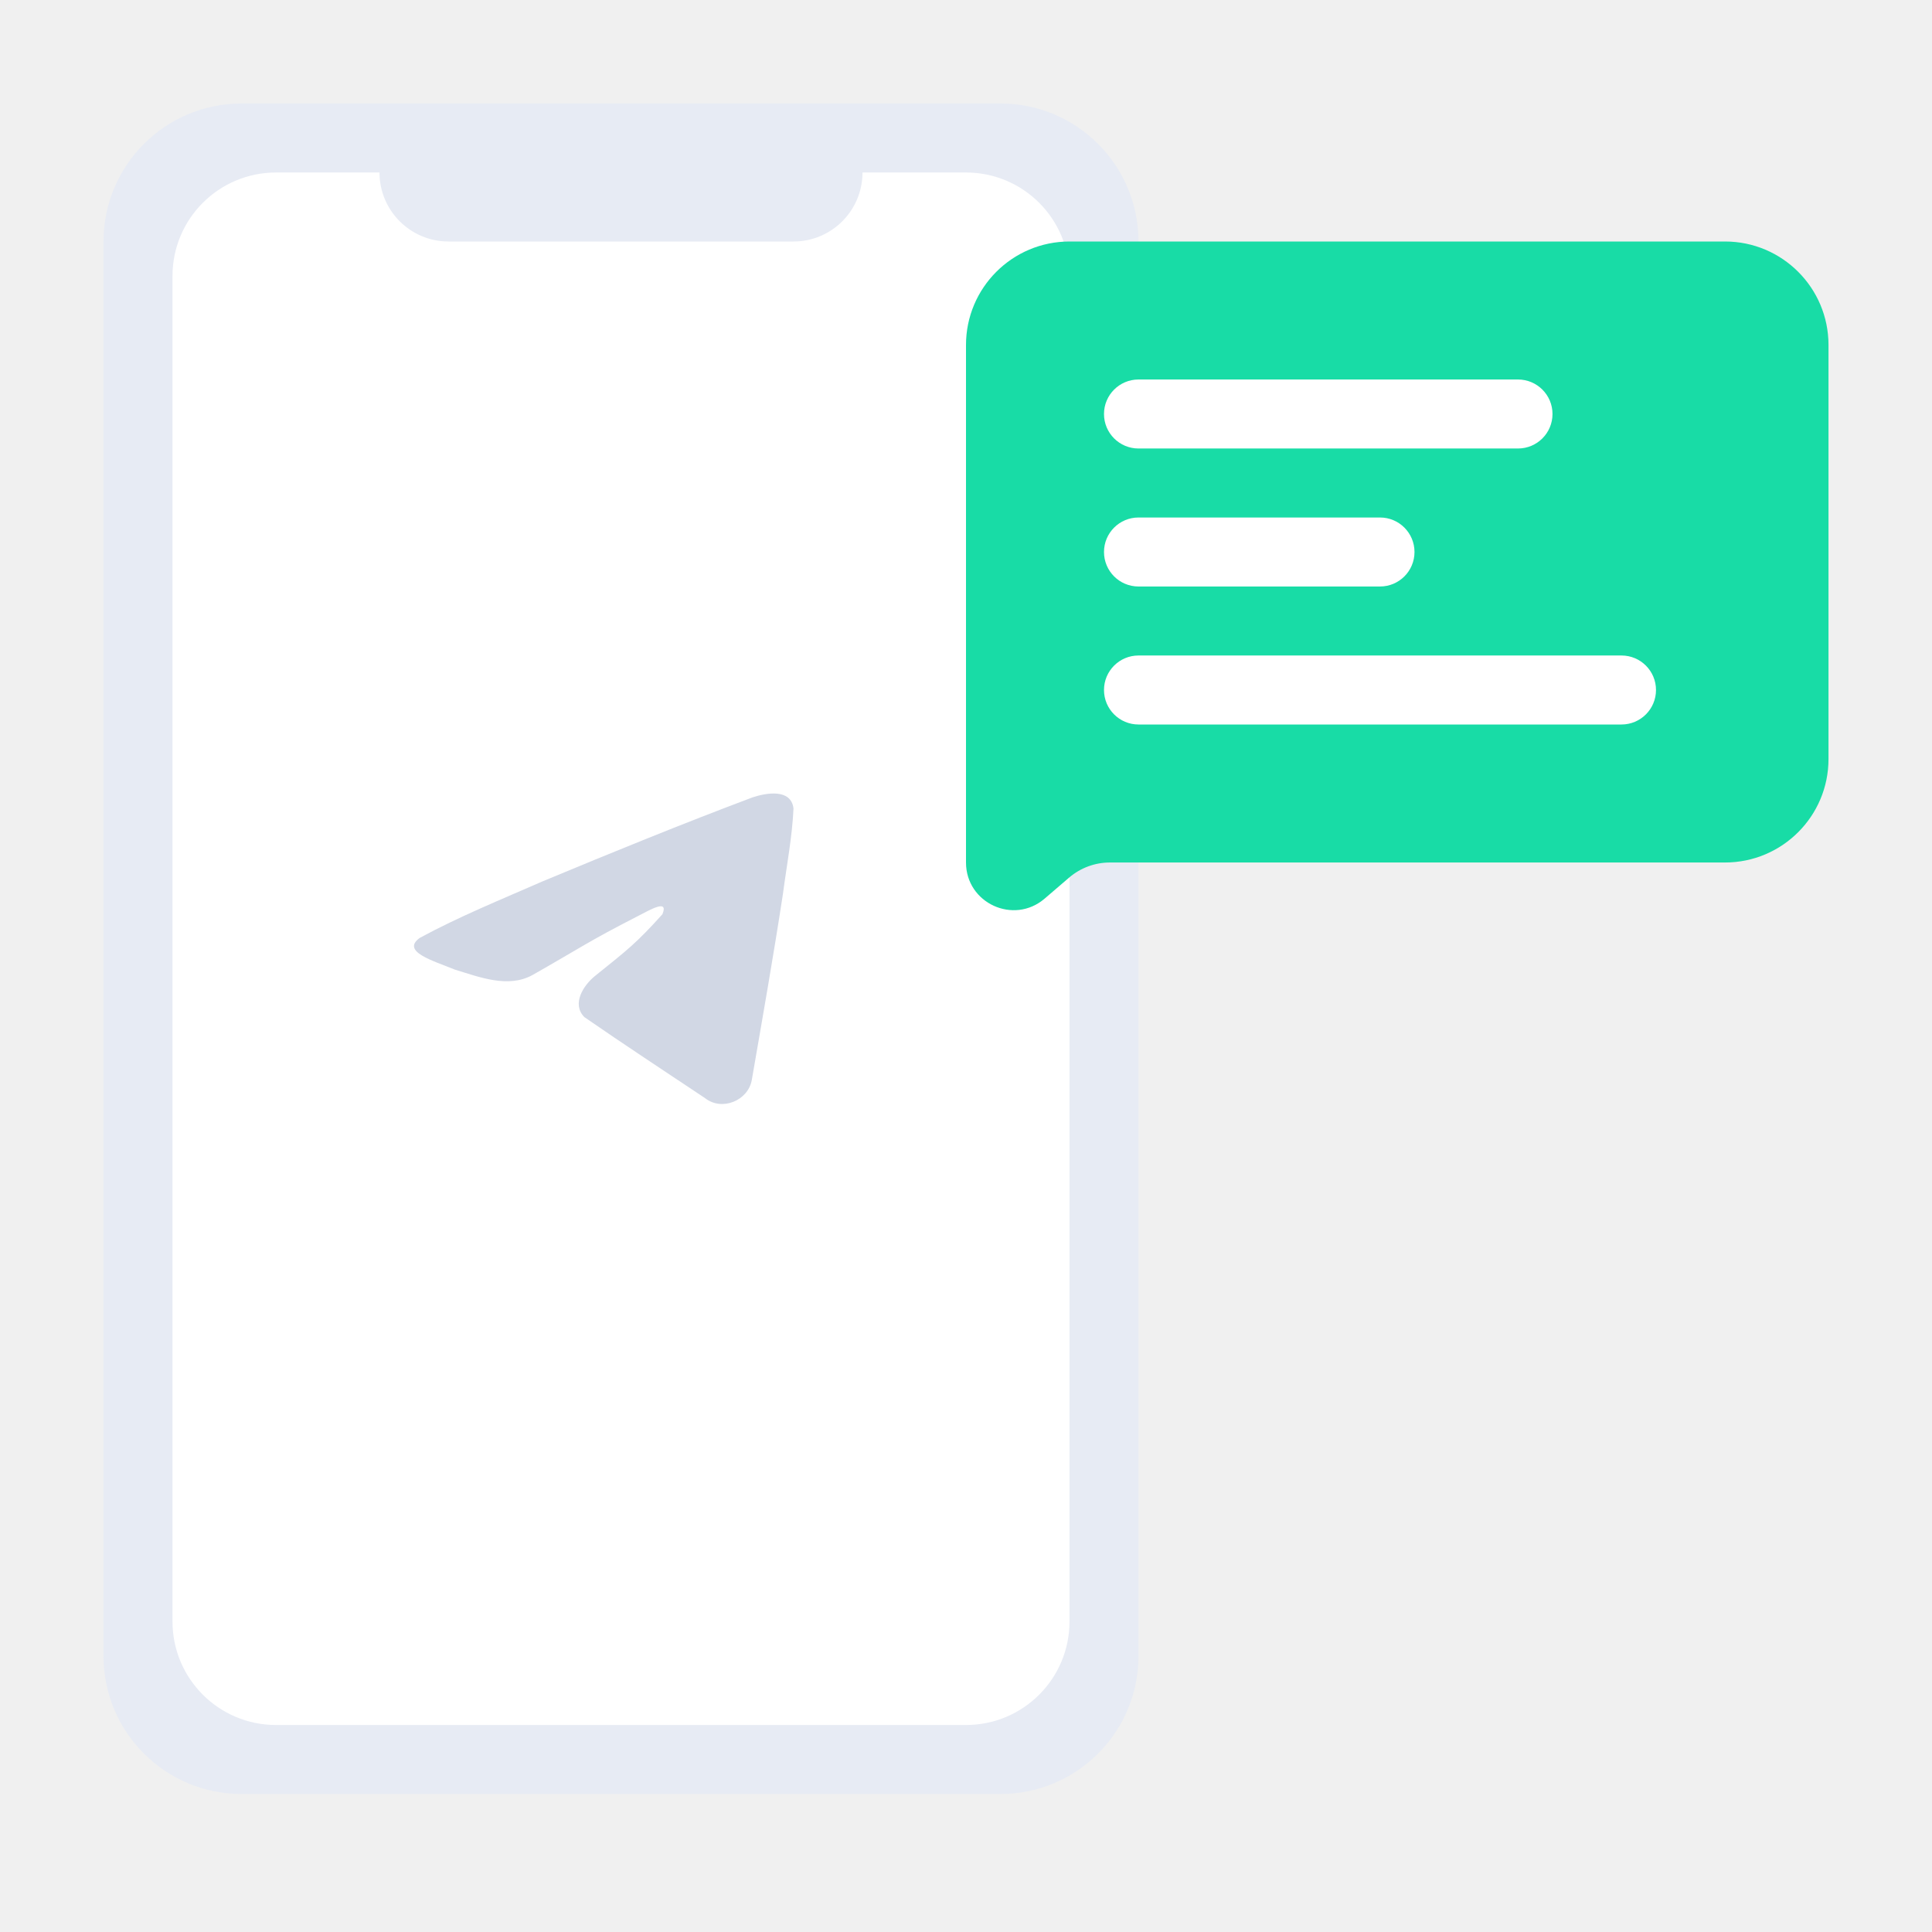
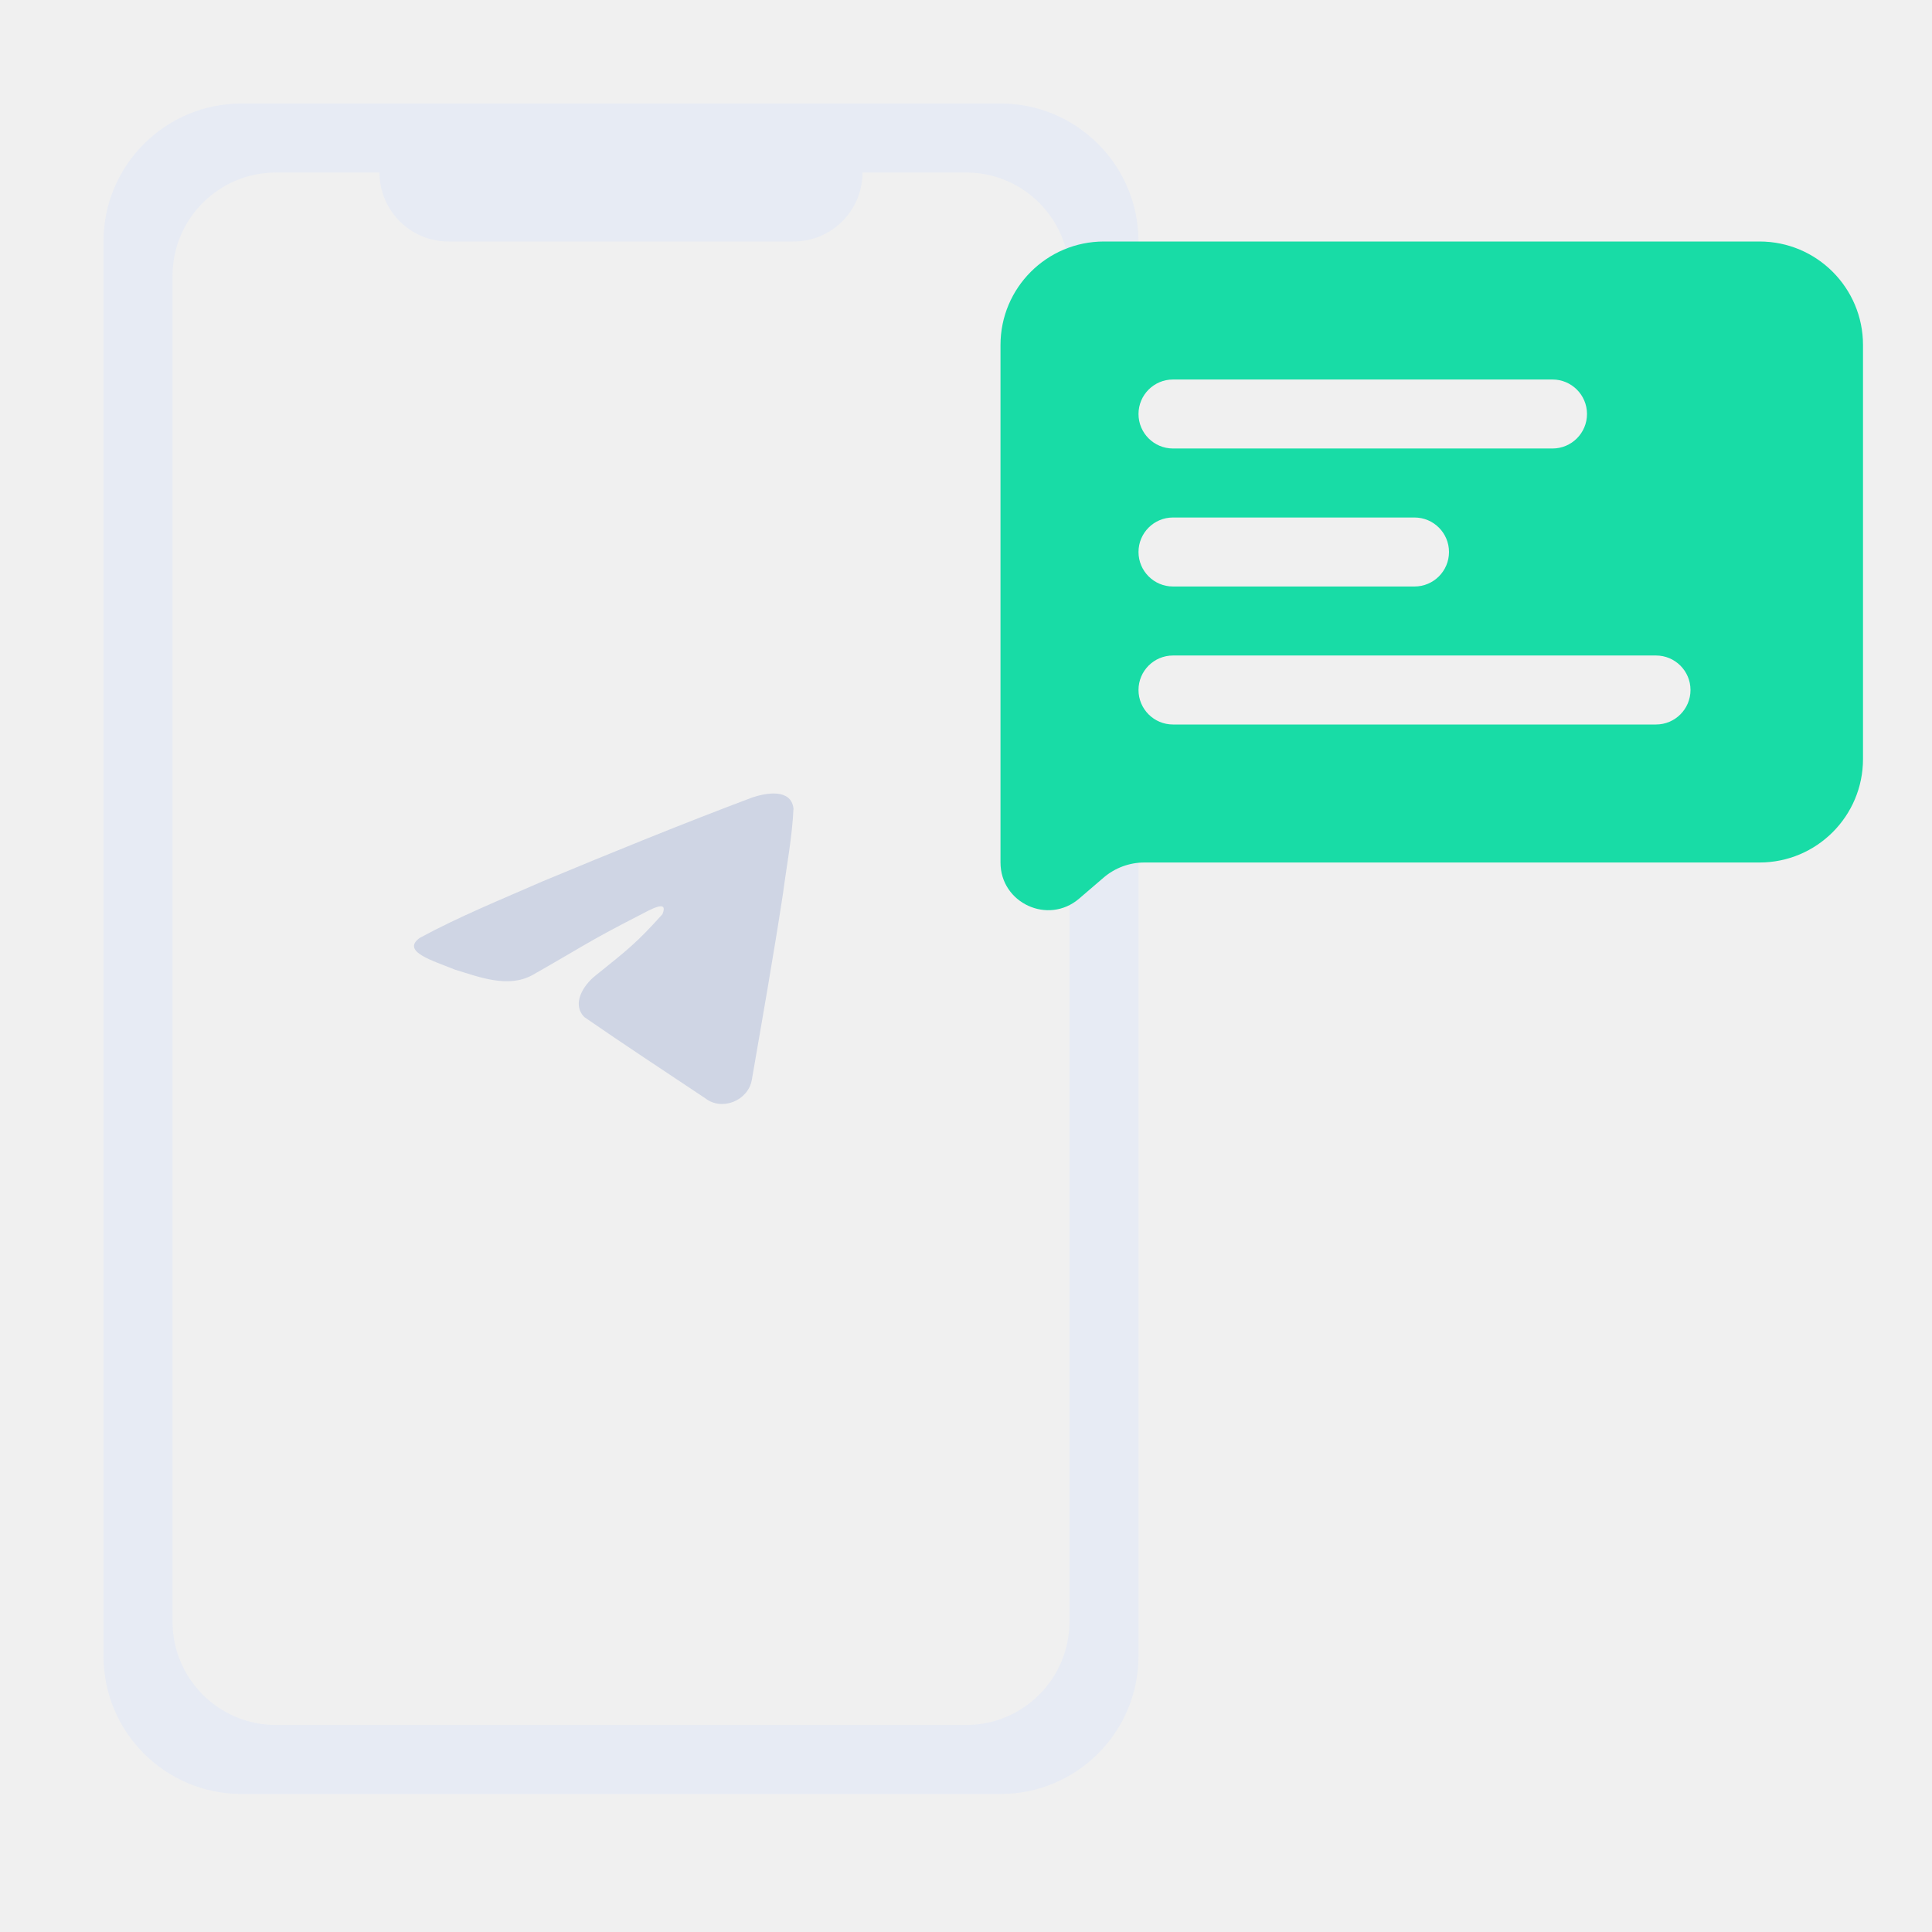
<svg xmlns="http://www.w3.org/2000/svg" width="56" height="56" viewBox="0 0 56 56" fill="none">
-   <rect x="3" y="3" width="30" height="49" rx="4" fill="#E7EBF4" />
-   <rect x="5" y="5" width="26" height="45" rx="3" fill="white" />
-   <path d="M12.166 27.186C13.291 26.574 14.548 26.063 15.721 25.549C17.741 24.708 19.768 23.881 21.816 23.111C22.214 22.98 22.93 22.852 23 23.435C22.962 24.261 22.803 25.082 22.695 25.902C22.42 27.707 22.102 29.506 21.791 31.305C21.684 31.904 20.924 32.215 20.438 31.831C19.27 31.052 18.092 30.279 16.939 29.482C16.561 29.102 16.911 28.558 17.249 28.287C18.199 27.524 18.452 27.331 19.201 26.499C19.386 26.046 18.849 26.37 18.48 26.558C17.029 27.301 16.82 27.476 15.431 28.264C14.722 28.65 13.895 28.32 13.185 28.105C12.55 27.845 11.618 27.583 12.166 27.186Z" fill="#D1D7E4" />
-   <rect x="11" y="3" width="14" height="4" rx="2" fill="#E7EBF4" />
-   <path d="M28 10C28 8.343 29.343 7 31 7H50C51.657 7 53 8.343 53 10V22C53 23.657 51.657 25 50 25H32.17C31.738 25 31.32 25.155 30.991 25.436L30.278 26.048C29.383 26.815 28 26.179 28 25V10Z" fill="#18DCA6" />
-   <rect x="32" y="11" width="13" height="2" rx="1" fill="white" />
-   <rect x="32" y="15" width="9" height="2" rx="1" fill="white" />
-   <rect x="32" y="19" width="16" height="2" rx="1" fill="white" />
+   <path d="M12.166 27.186C13.291 26.574 14.548 26.063 15.721 25.549C17.741 24.708 19.768 23.881 21.816 23.111C22.214 22.98 22.93 22.852 23 23.435C22.962 24.261 22.803 25.082 22.695 25.902C22.42 27.707 22.102 29.506 21.791 31.305C21.684 31.904 20.924 32.215 20.438 31.831C19.27 31.052 18.092 30.279 16.939 29.482C16.561 29.102 16.911 28.558 17.249 28.287C18.199 27.524 18.452 27.331 19.201 26.499C19.386 26.046 18.849 26.37 18.48 26.558C17.029 27.301 16.82 27.476 15.431 28.264C14.722 28.65 13.895 28.32 13.185 28.105C12.55 27.845 11.618 27.583 12.166 27.186Z" fill="#CFD5E4" />
+   <path fill-rule="evenodd" clip-rule="evenodd" d="M3 7C3 4.791 4.791 3 7 3H13H23H29C31.209 3 33 4.791 33 7V48C33 50.209 31.209 52 29 52H7C4.791 52 3 50.209 3 48V7ZM11 5H8C6.343 5 5 6.343 5 8V47C5 48.657 6.343 50 8 50H28C29.657 50 31 48.657 31 47V8C31 6.343 29.657 5 28 5H25C25 6.105 24.105 7 23 7H13C11.895 7 11 6.105 11 5Z" fill="#E7EBF4" />
+   <path fill-rule="evenodd" clip-rule="evenodd" d="M32 7C30.343 7 29 8.343 29 10V25C29 26.179 30.383 26.815 31.278 26.048L31.991 25.436C32.319 25.155 32.738 25 33.17 25H51C52.657 25 54 23.657 54 22V10C54 8.343 52.657 7 51 7H32ZM34 11C33.448 11 33 11.448 33 12C33 12.552 33.448 13 34 13H45C45.552 13 46 12.552 46 12C46 11.448 45.552 11 45 11H34ZM34 15C33.448 15 33 15.448 33 16C33 16.552 33.448 17 34 17H41C41.552 17 42 16.552 42 16C42 15.448 41.552 15 41 15H34ZM33 20C33 19.448 33.448 19 34 19H48C48.552 19 49 19.448 49 20C49 20.552 48.552 21 48 21H34C33.448 21 33 20.552 33 20Z" fill="#18DCA6" />
</svg>
